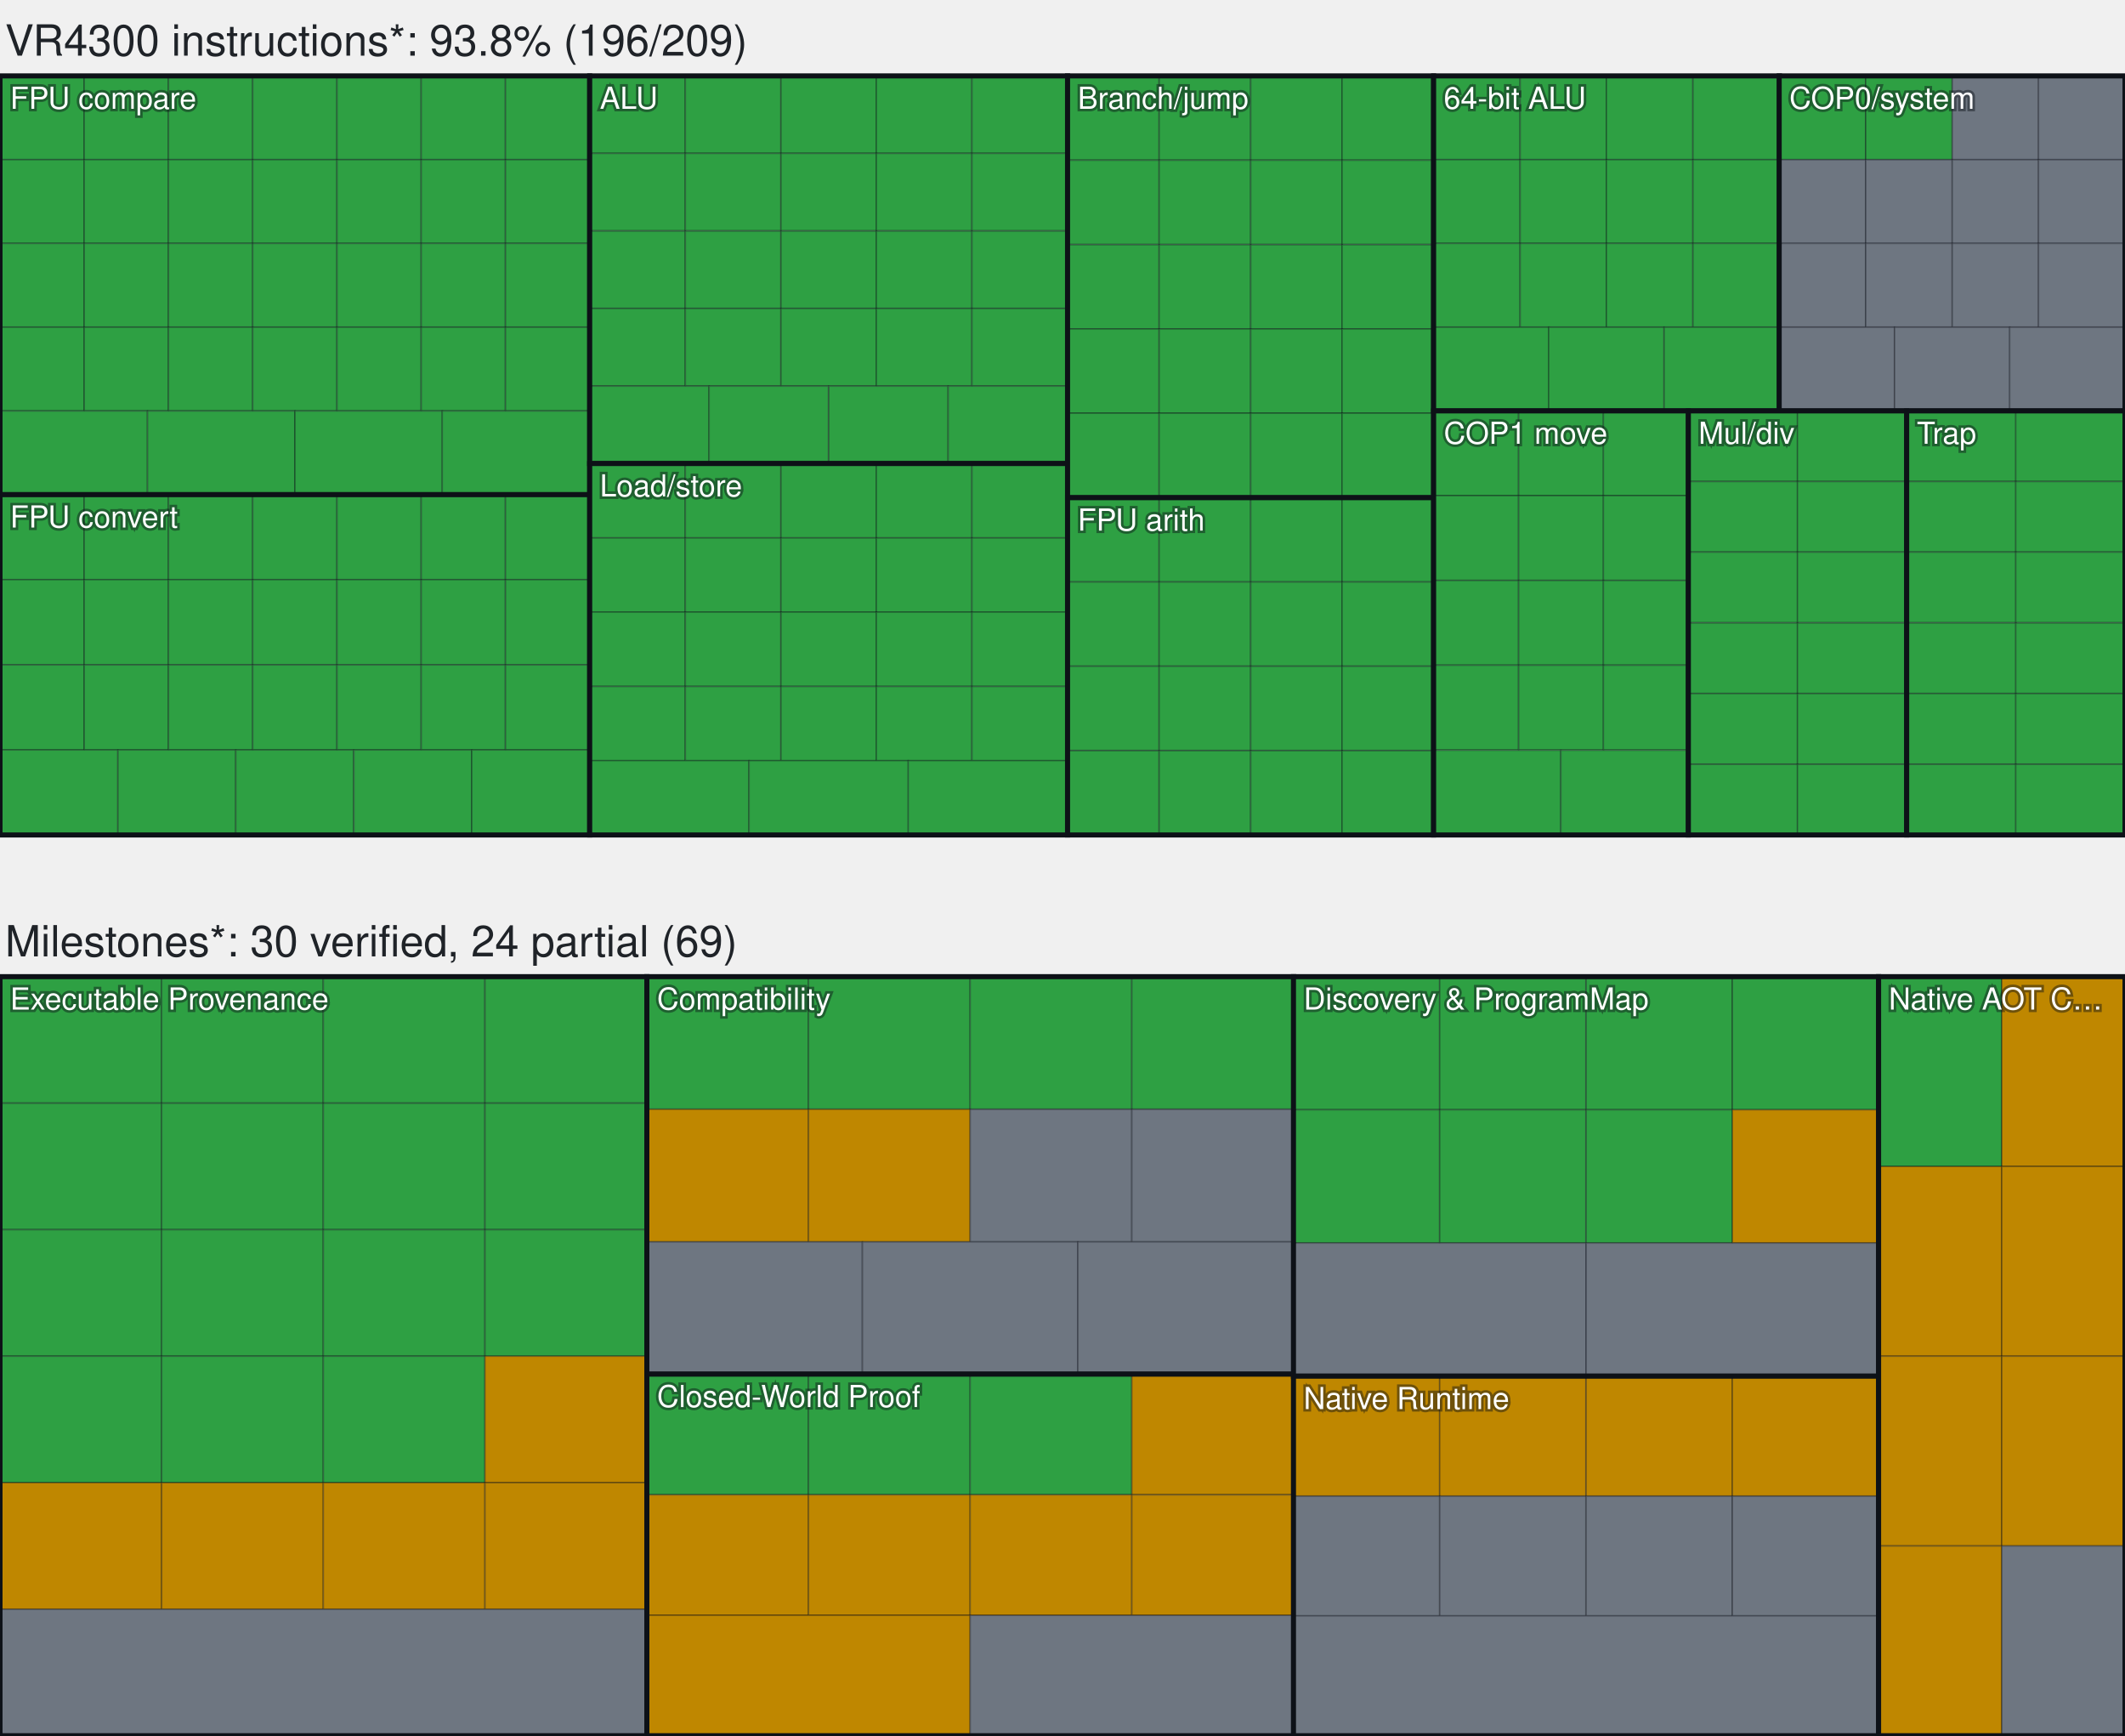
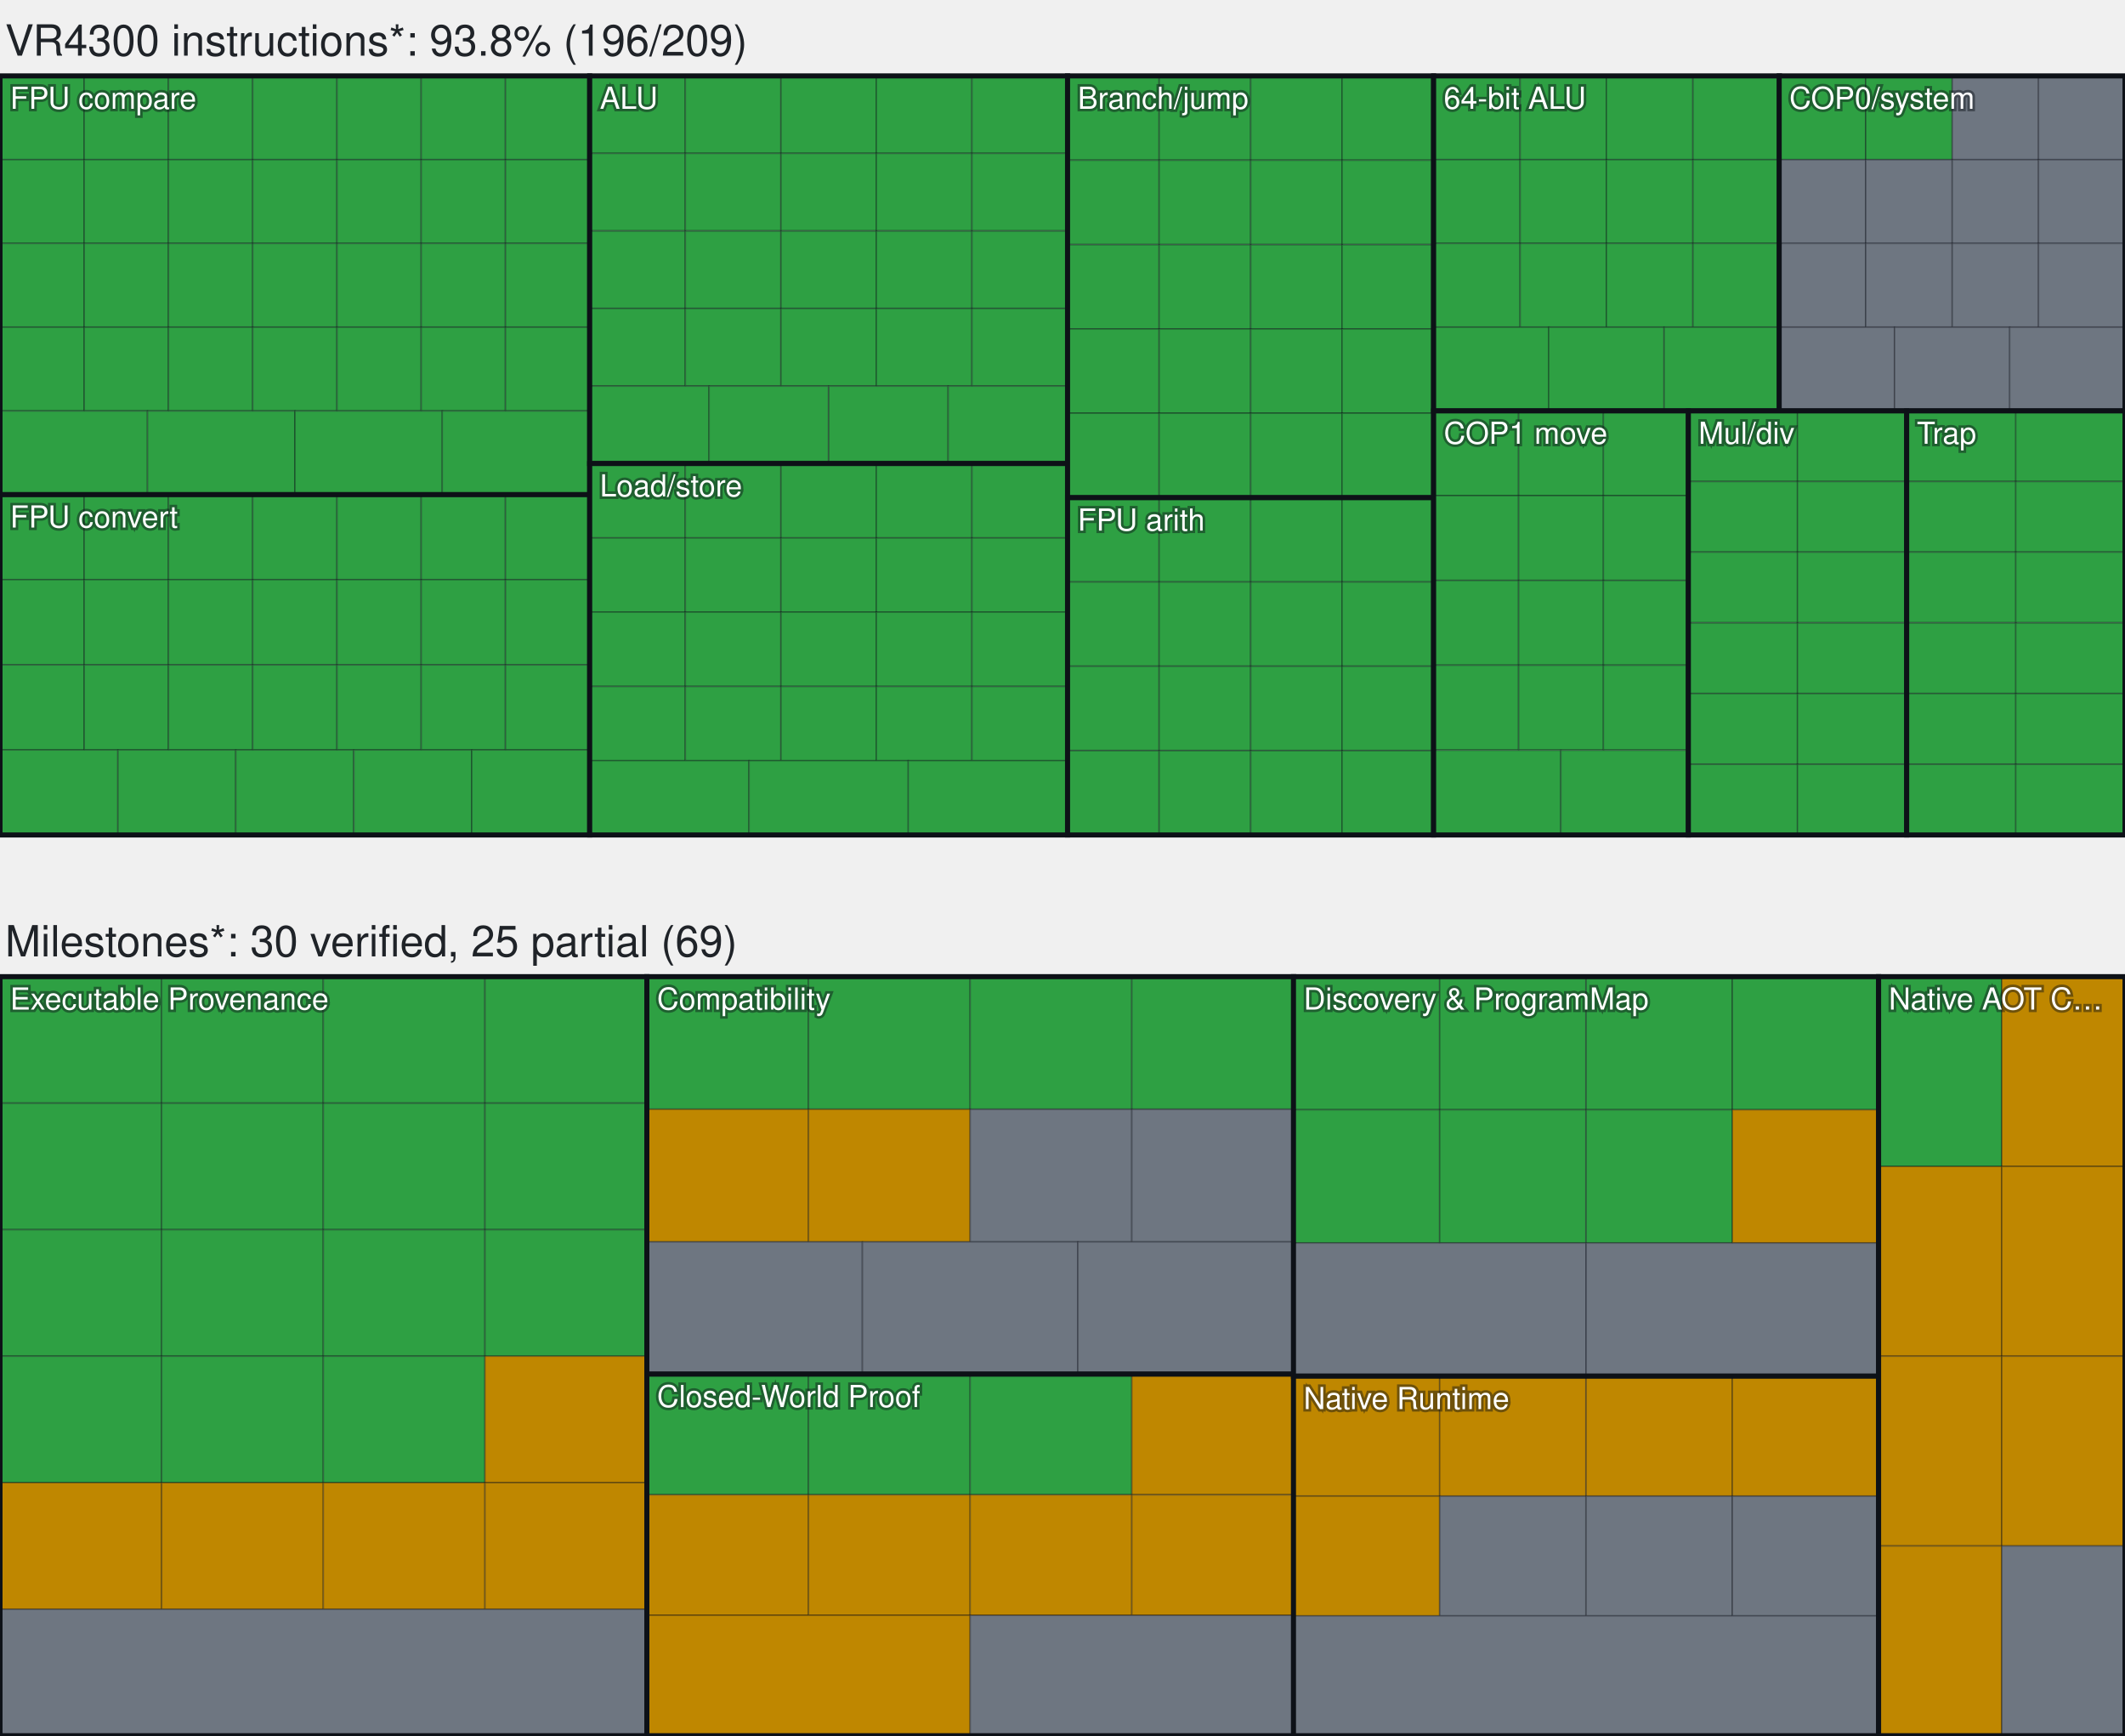
<svg xmlns="http://www.w3.org/2000/svg" viewBox="0 0 840 686" width="840" height="686" role="img" aria-label="Plaid coverage maps">
  <style>text{font-family:-apple-system,"Segoe UI",Helvetica,Arial,sans-serif}.title{font-size:17px;fill:#1f2328}.cell{font-size:12px;fill:#fff;paint-order:stroke;stroke:#0d1117;stroke-width:2px;stroke-opacity:.45}@media (prefers-color-scheme:dark){.title{fill:#e6edf3}}</style>
  <text x="2" y="22" class="title">VR4300 instructions*: 93.8% (196/209)</text>
-   <text x="2" y="378" class="title">Milestones*: 30 verified, 24 partial (69)</text>
+   <text x="2" y="378" class="title">Milestones*: 30 verified, 25 partial (69)</text>
  <rect x="0.0" y="30.0" width="33.3" height="33.1" fill="#2ea043" stroke="#0d1117" stroke-opacity="0.35" stroke-width="0.6" />
  <rect x="33.3" y="30.0" width="33.3" height="33.1" fill="#2ea043" stroke="#0d1117" stroke-opacity="0.35" stroke-width="0.6" />
  <rect x="66.6" y="30.0" width="33.3" height="33.1" fill="#2ea043" stroke="#0d1117" stroke-opacity="0.35" stroke-width="0.6" />
  <rect x="99.9" y="30.0" width="33.3" height="33.1" fill="#2ea043" stroke="#0d1117" stroke-opacity="0.35" stroke-width="0.6" />
  <rect x="133.2" y="30.0" width="33.3" height="33.1" fill="#2ea043" stroke="#0d1117" stroke-opacity="0.35" stroke-width="0.6" />
  <rect x="166.5" y="30.0" width="33.3" height="33.1" fill="#2ea043" stroke="#0d1117" stroke-opacity="0.35" stroke-width="0.6" />
  <rect x="199.8" y="30.0" width="33.3" height="33.1" fill="#2ea043" stroke="#0d1117" stroke-opacity="0.35" stroke-width="0.6" />
  <rect x="0.0" y="63.1" width="33.3" height="33.1" fill="#2ea043" stroke="#0d1117" stroke-opacity="0.35" stroke-width="0.6" />
  <rect x="33.3" y="63.1" width="33.3" height="33.1" fill="#2ea043" stroke="#0d1117" stroke-opacity="0.35" stroke-width="0.6" />
  <rect x="66.6" y="63.1" width="33.3" height="33.1" fill="#2ea043" stroke="#0d1117" stroke-opacity="0.35" stroke-width="0.6" />
  <rect x="99.9" y="63.1" width="33.3" height="33.1" fill="#2ea043" stroke="#0d1117" stroke-opacity="0.35" stroke-width="0.6" />
  <rect x="133.2" y="63.1" width="33.3" height="33.1" fill="#2ea043" stroke="#0d1117" stroke-opacity="0.35" stroke-width="0.6" />
  <rect x="166.5" y="63.1" width="33.3" height="33.1" fill="#2ea043" stroke="#0d1117" stroke-opacity="0.35" stroke-width="0.6" />
  <rect x="199.8" y="63.1" width="33.3" height="33.1" fill="#2ea043" stroke="#0d1117" stroke-opacity="0.35" stroke-width="0.6" />
  <rect x="0.0" y="96.2" width="33.3" height="33.1" fill="#2ea043" stroke="#0d1117" stroke-opacity="0.35" stroke-width="0.6" />
  <rect x="33.3" y="96.2" width="33.3" height="33.1" fill="#2ea043" stroke="#0d1117" stroke-opacity="0.35" stroke-width="0.6" />
  <rect x="66.6" y="96.2" width="33.3" height="33.1" fill="#2ea043" stroke="#0d1117" stroke-opacity="0.35" stroke-width="0.6" />
  <rect x="99.9" y="96.2" width="33.3" height="33.1" fill="#2ea043" stroke="#0d1117" stroke-opacity="0.35" stroke-width="0.6" />
  <rect x="133.2" y="96.2" width="33.3" height="33.1" fill="#2ea043" stroke="#0d1117" stroke-opacity="0.35" stroke-width="0.6" />
  <rect x="166.5" y="96.2" width="33.3" height="33.1" fill="#2ea043" stroke="#0d1117" stroke-opacity="0.35" stroke-width="0.6" />
  <rect x="199.8" y="96.2" width="33.3" height="33.1" fill="#2ea043" stroke="#0d1117" stroke-opacity="0.35" stroke-width="0.6" />
  <rect x="0.0" y="129.3" width="33.3" height="33.1" fill="#2ea043" stroke="#0d1117" stroke-opacity="0.35" stroke-width="0.6" />
  <rect x="33.3" y="129.3" width="33.3" height="33.1" fill="#2ea043" stroke="#0d1117" stroke-opacity="0.35" stroke-width="0.6" />
  <rect x="66.6" y="129.3" width="33.3" height="33.1" fill="#2ea043" stroke="#0d1117" stroke-opacity="0.35" stroke-width="0.6" />
  <rect x="99.9" y="129.3" width="33.3" height="33.1" fill="#2ea043" stroke="#0d1117" stroke-opacity="0.35" stroke-width="0.6" />
  <rect x="133.2" y="129.3" width="33.3" height="33.1" fill="#2ea043" stroke="#0d1117" stroke-opacity="0.35" stroke-width="0.6" />
  <rect x="166.5" y="129.3" width="33.3" height="33.1" fill="#2ea043" stroke="#0d1117" stroke-opacity="0.35" stroke-width="0.6" />
  <rect x="199.8" y="129.3" width="33.3" height="33.1" fill="#2ea043" stroke="#0d1117" stroke-opacity="0.35" stroke-width="0.6" />
  <rect x="0.0" y="162.4" width="58.3" height="33.1" fill="#2ea043" stroke="#0d1117" stroke-opacity="0.35" stroke-width="0.6" />
  <rect x="58.3" y="162.4" width="58.3" height="33.1" fill="#2ea043" stroke="#0d1117" stroke-opacity="0.35" stroke-width="0.6" />
  <rect x="116.6" y="162.4" width="58.3" height="33.1" fill="#2ea043" stroke="#0d1117" stroke-opacity="0.35" stroke-width="0.6" />
  <rect x="174.8" y="162.4" width="58.3" height="33.1" fill="#2ea043" stroke="#0d1117" stroke-opacity="0.35" stroke-width="0.6" />
  <rect x="0.0" y="30.0" width="233.1" height="165.5" fill="none" stroke="#0d1117" stroke-width="2" />
  <text x="4.0" y="43.0" class="cell">FPU compare</text>
  <rect x="0.0" y="195.5" width="33.3" height="33.6" fill="#2ea043" stroke="#0d1117" stroke-opacity="0.35" stroke-width="0.6" />
  <rect x="33.3" y="195.5" width="33.3" height="33.6" fill="#2ea043" stroke="#0d1117" stroke-opacity="0.35" stroke-width="0.6" />
  <rect x="66.6" y="195.5" width="33.3" height="33.6" fill="#2ea043" stroke="#0d1117" stroke-opacity="0.35" stroke-width="0.6" />
  <rect x="99.9" y="195.5" width="33.3" height="33.6" fill="#2ea043" stroke="#0d1117" stroke-opacity="0.35" stroke-width="0.6" />
  <rect x="133.2" y="195.5" width="33.3" height="33.6" fill="#2ea043" stroke="#0d1117" stroke-opacity="0.35" stroke-width="0.6" />
  <rect x="166.5" y="195.5" width="33.3" height="33.6" fill="#2ea043" stroke="#0d1117" stroke-opacity="0.35" stroke-width="0.6" />
  <rect x="199.8" y="195.5" width="33.3" height="33.6" fill="#2ea043" stroke="#0d1117" stroke-opacity="0.35" stroke-width="0.6" />
  <rect x="0.0" y="229.1" width="33.3" height="33.6" fill="#2ea043" stroke="#0d1117" stroke-opacity="0.35" stroke-width="0.6" />
  <rect x="33.3" y="229.1" width="33.3" height="33.6" fill="#2ea043" stroke="#0d1117" stroke-opacity="0.35" stroke-width="0.6" />
  <rect x="66.6" y="229.1" width="33.3" height="33.6" fill="#2ea043" stroke="#0d1117" stroke-opacity="0.35" stroke-width="0.6" />
  <rect x="99.9" y="229.1" width="33.3" height="33.6" fill="#2ea043" stroke="#0d1117" stroke-opacity="0.35" stroke-width="0.6" />
  <rect x="133.2" y="229.1" width="33.3" height="33.6" fill="#2ea043" stroke="#0d1117" stroke-opacity="0.35" stroke-width="0.6" />
  <rect x="166.5" y="229.1" width="33.3" height="33.6" fill="#2ea043" stroke="#0d1117" stroke-opacity="0.35" stroke-width="0.6" />
  <rect x="199.8" y="229.1" width="33.3" height="33.6" fill="#2ea043" stroke="#0d1117" stroke-opacity="0.35" stroke-width="0.6" />
  <rect x="0.0" y="262.8" width="33.3" height="33.6" fill="#2ea043" stroke="#0d1117" stroke-opacity="0.35" stroke-width="0.6" />
  <rect x="33.3" y="262.8" width="33.3" height="33.6" fill="#2ea043" stroke="#0d1117" stroke-opacity="0.35" stroke-width="0.6" />
  <rect x="66.6" y="262.8" width="33.3" height="33.6" fill="#2ea043" stroke="#0d1117" stroke-opacity="0.35" stroke-width="0.6" />
  <rect x="99.9" y="262.8" width="33.3" height="33.6" fill="#2ea043" stroke="#0d1117" stroke-opacity="0.35" stroke-width="0.6" />
  <rect x="133.2" y="262.8" width="33.3" height="33.6" fill="#2ea043" stroke="#0d1117" stroke-opacity="0.35" stroke-width="0.6" />
  <rect x="166.5" y="262.8" width="33.3" height="33.6" fill="#2ea043" stroke="#0d1117" stroke-opacity="0.35" stroke-width="0.6" />
  <rect x="199.8" y="262.8" width="33.3" height="33.6" fill="#2ea043" stroke="#0d1117" stroke-opacity="0.35" stroke-width="0.6" />
  <rect x="0.0" y="296.4" width="46.6" height="33.6" fill="#2ea043" stroke="#0d1117" stroke-opacity="0.35" stroke-width="0.6" />
  <rect x="46.6" y="296.4" width="46.6" height="33.6" fill="#2ea043" stroke="#0d1117" stroke-opacity="0.35" stroke-width="0.6" />
  <rect x="93.2" y="296.4" width="46.6" height="33.6" fill="#2ea043" stroke="#0d1117" stroke-opacity="0.35" stroke-width="0.6" />
  <rect x="139.9" y="296.4" width="46.6" height="33.6" fill="#2ea043" stroke="#0d1117" stroke-opacity="0.35" stroke-width="0.6" />
  <rect x="186.5" y="296.4" width="46.6" height="33.6" fill="#2ea043" stroke="#0d1117" stroke-opacity="0.35" stroke-width="0.6" />
  <rect x="0.0" y="195.5" width="233.1" height="134.5" fill="none" stroke="#0d1117" stroke-width="2" />
  <text x="4.0" y="208.5" class="cell">FPU convert</text>
  <rect x="233.1" y="30.0" width="37.8" height="30.6" fill="#2ea043" stroke="#0d1117" stroke-opacity="0.35" stroke-width="0.6" />
  <rect x="270.9" y="30.0" width="37.8" height="30.6" fill="#2ea043" stroke="#0d1117" stroke-opacity="0.35" stroke-width="0.6" />
  <rect x="308.7" y="30.0" width="37.8" height="30.6" fill="#2ea043" stroke="#0d1117" stroke-opacity="0.35" stroke-width="0.6" />
  <rect x="346.4" y="30.0" width="37.8" height="30.6" fill="#2ea043" stroke="#0d1117" stroke-opacity="0.35" stroke-width="0.6" />
  <rect x="384.2" y="30.0" width="37.8" height="30.6" fill="#2ea043" stroke="#0d1117" stroke-opacity="0.35" stroke-width="0.6" />
  <rect x="233.1" y="60.6" width="37.8" height="30.6" fill="#2ea043" stroke="#0d1117" stroke-opacity="0.35" stroke-width="0.6" />
  <rect x="270.9" y="60.6" width="37.8" height="30.6" fill="#2ea043" stroke="#0d1117" stroke-opacity="0.35" stroke-width="0.6" />
  <rect x="308.7" y="60.6" width="37.8" height="30.6" fill="#2ea043" stroke="#0d1117" stroke-opacity="0.35" stroke-width="0.6" />
  <rect x="346.4" y="60.6" width="37.8" height="30.6" fill="#2ea043" stroke="#0d1117" stroke-opacity="0.35" stroke-width="0.6" />
  <rect x="384.2" y="60.6" width="37.8" height="30.6" fill="#2ea043" stroke="#0d1117" stroke-opacity="0.35" stroke-width="0.6" />
  <rect x="233.1" y="91.3" width="37.8" height="30.6" fill="#2ea043" stroke="#0d1117" stroke-opacity="0.35" stroke-width="0.6" />
  <rect x="270.9" y="91.3" width="37.8" height="30.6" fill="#2ea043" stroke="#0d1117" stroke-opacity="0.35" stroke-width="0.6" />
  <rect x="308.7" y="91.3" width="37.8" height="30.6" fill="#2ea043" stroke="#0d1117" stroke-opacity="0.35" stroke-width="0.6" />
  <rect x="346.4" y="91.3" width="37.8" height="30.6" fill="#2ea043" stroke="#0d1117" stroke-opacity="0.35" stroke-width="0.6" />
  <rect x="384.2" y="91.3" width="37.8" height="30.6" fill="#2ea043" stroke="#0d1117" stroke-opacity="0.35" stroke-width="0.6" />
  <rect x="233.1" y="121.9" width="37.8" height="30.6" fill="#2ea043" stroke="#0d1117" stroke-opacity="0.35" stroke-width="0.6" />
  <rect x="270.9" y="121.9" width="37.8" height="30.6" fill="#2ea043" stroke="#0d1117" stroke-opacity="0.35" stroke-width="0.6" />
  <rect x="308.7" y="121.9" width="37.8" height="30.6" fill="#2ea043" stroke="#0d1117" stroke-opacity="0.35" stroke-width="0.6" />
  <rect x="346.4" y="121.9" width="37.8" height="30.6" fill="#2ea043" stroke="#0d1117" stroke-opacity="0.35" stroke-width="0.6" />
  <rect x="384.2" y="121.9" width="37.8" height="30.6" fill="#2ea043" stroke="#0d1117" stroke-opacity="0.35" stroke-width="0.6" />
  <rect x="233.1" y="152.6" width="47.2" height="30.6" fill="#2ea043" stroke="#0d1117" stroke-opacity="0.35" stroke-width="0.6" />
  <rect x="280.3" y="152.6" width="47.2" height="30.6" fill="#2ea043" stroke="#0d1117" stroke-opacity="0.35" stroke-width="0.6" />
  <rect x="327.6" y="152.6" width="47.2" height="30.6" fill="#2ea043" stroke="#0d1117" stroke-opacity="0.35" stroke-width="0.6" />
  <rect x="374.8" y="152.6" width="47.2" height="30.6" fill="#2ea043" stroke="#0d1117" stroke-opacity="0.35" stroke-width="0.6" />
  <rect x="233.1" y="30.0" width="188.9" height="153.2" fill="none" stroke="#0d1117" stroke-width="2" />
  <text x="237.1" y="43.0" class="cell">ALU</text>
  <rect x="233.1" y="183.2" width="37.8" height="29.4" fill="#2ea043" stroke="#0d1117" stroke-opacity="0.35" stroke-width="0.6" />
  <rect x="270.9" y="183.2" width="37.8" height="29.4" fill="#2ea043" stroke="#0d1117" stroke-opacity="0.35" stroke-width="0.6" />
  <rect x="308.7" y="183.2" width="37.8" height="29.4" fill="#2ea043" stroke="#0d1117" stroke-opacity="0.35" stroke-width="0.6" />
  <rect x="346.4" y="183.2" width="37.8" height="29.4" fill="#2ea043" stroke="#0d1117" stroke-opacity="0.35" stroke-width="0.6" />
  <rect x="384.2" y="183.2" width="37.8" height="29.4" fill="#2ea043" stroke="#0d1117" stroke-opacity="0.35" stroke-width="0.6" />
  <rect x="233.1" y="212.6" width="37.8" height="29.4" fill="#2ea043" stroke="#0d1117" stroke-opacity="0.35" stroke-width="0.6" />
  <rect x="270.9" y="212.6" width="37.8" height="29.4" fill="#2ea043" stroke="#0d1117" stroke-opacity="0.35" stroke-width="0.6" />
  <rect x="308.7" y="212.6" width="37.8" height="29.4" fill="#2ea043" stroke="#0d1117" stroke-opacity="0.35" stroke-width="0.6" />
  <rect x="346.4" y="212.6" width="37.8" height="29.4" fill="#2ea043" stroke="#0d1117" stroke-opacity="0.35" stroke-width="0.6" />
  <rect x="384.2" y="212.6" width="37.8" height="29.4" fill="#2ea043" stroke="#0d1117" stroke-opacity="0.35" stroke-width="0.6" />
  <rect x="233.1" y="241.9" width="37.8" height="29.4" fill="#2ea043" stroke="#0d1117" stroke-opacity="0.35" stroke-width="0.6" />
  <rect x="270.9" y="241.9" width="37.8" height="29.4" fill="#2ea043" stroke="#0d1117" stroke-opacity="0.35" stroke-width="0.6" />
  <rect x="308.7" y="241.9" width="37.8" height="29.4" fill="#2ea043" stroke="#0d1117" stroke-opacity="0.35" stroke-width="0.6" />
  <rect x="346.4" y="241.9" width="37.8" height="29.4" fill="#2ea043" stroke="#0d1117" stroke-opacity="0.35" stroke-width="0.6" />
  <rect x="384.2" y="241.9" width="37.8" height="29.4" fill="#2ea043" stroke="#0d1117" stroke-opacity="0.35" stroke-width="0.6" />
  <rect x="233.1" y="271.3" width="37.8" height="29.4" fill="#2ea043" stroke="#0d1117" stroke-opacity="0.35" stroke-width="0.6" />
  <rect x="270.9" y="271.3" width="37.8" height="29.4" fill="#2ea043" stroke="#0d1117" stroke-opacity="0.35" stroke-width="0.6" />
  <rect x="308.7" y="271.3" width="37.8" height="29.4" fill="#2ea043" stroke="#0d1117" stroke-opacity="0.35" stroke-width="0.6" />
  <rect x="346.4" y="271.3" width="37.8" height="29.4" fill="#2ea043" stroke="#0d1117" stroke-opacity="0.35" stroke-width="0.6" />
  <rect x="384.2" y="271.3" width="37.8" height="29.4" fill="#2ea043" stroke="#0d1117" stroke-opacity="0.35" stroke-width="0.6" />
  <rect x="233.1" y="300.6" width="63.0" height="29.4" fill="#2ea043" stroke="#0d1117" stroke-opacity="0.35" stroke-width="0.6" />
  <rect x="296.1" y="300.6" width="63.0" height="29.4" fill="#2ea043" stroke="#0d1117" stroke-opacity="0.35" stroke-width="0.6" />
  <rect x="359.0" y="300.6" width="63.0" height="29.4" fill="#2ea043" stroke="#0d1117" stroke-opacity="0.35" stroke-width="0.6" />
  <rect x="233.1" y="183.2" width="188.9" height="146.8" fill="none" stroke="#0d1117" stroke-width="2" />
  <text x="237.1" y="196.2" class="cell">Load/store</text>
  <rect x="422.0" y="30.0" width="36.2" height="33.3" fill="#2ea043" stroke="#0d1117" stroke-opacity="0.35" stroke-width="0.6" />
  <rect x="458.2" y="30.0" width="36.2" height="33.3" fill="#2ea043" stroke="#0d1117" stroke-opacity="0.35" stroke-width="0.6" />
  <rect x="494.4" y="30.0" width="36.2" height="33.3" fill="#2ea043" stroke="#0d1117" stroke-opacity="0.35" stroke-width="0.6" />
  <rect x="530.5" y="30.0" width="36.2" height="33.3" fill="#2ea043" stroke="#0d1117" stroke-opacity="0.35" stroke-width="0.6" />
  <rect x="422.0" y="63.3" width="36.2" height="33.3" fill="#2ea043" stroke="#0d1117" stroke-opacity="0.35" stroke-width="0.6" />
  <rect x="458.2" y="63.3" width="36.2" height="33.3" fill="#2ea043" stroke="#0d1117" stroke-opacity="0.35" stroke-width="0.6" />
  <rect x="494.4" y="63.3" width="36.2" height="33.3" fill="#2ea043" stroke="#0d1117" stroke-opacity="0.35" stroke-width="0.6" />
  <rect x="530.5" y="63.3" width="36.2" height="33.3" fill="#2ea043" stroke="#0d1117" stroke-opacity="0.35" stroke-width="0.6" />
  <rect x="422.0" y="96.7" width="36.2" height="33.3" fill="#2ea043" stroke="#0d1117" stroke-opacity="0.35" stroke-width="0.6" />
  <rect x="458.2" y="96.7" width="36.2" height="33.3" fill="#2ea043" stroke="#0d1117" stroke-opacity="0.35" stroke-width="0.6" />
  <rect x="494.4" y="96.7" width="36.2" height="33.3" fill="#2ea043" stroke="#0d1117" stroke-opacity="0.35" stroke-width="0.6" />
  <rect x="530.5" y="96.7" width="36.2" height="33.3" fill="#2ea043" stroke="#0d1117" stroke-opacity="0.35" stroke-width="0.6" />
  <rect x="422.0" y="130.0" width="36.2" height="33.3" fill="#2ea043" stroke="#0d1117" stroke-opacity="0.35" stroke-width="0.6" />
  <rect x="458.2" y="130.0" width="36.2" height="33.3" fill="#2ea043" stroke="#0d1117" stroke-opacity="0.35" stroke-width="0.6" />
  <rect x="494.4" y="130.0" width="36.2" height="33.3" fill="#2ea043" stroke="#0d1117" stroke-opacity="0.35" stroke-width="0.6" />
  <rect x="530.5" y="130.0" width="36.2" height="33.3" fill="#2ea043" stroke="#0d1117" stroke-opacity="0.35" stroke-width="0.6" />
  <rect x="422.0" y="163.3" width="36.2" height="33.3" fill="#2ea043" stroke="#0d1117" stroke-opacity="0.35" stroke-width="0.6" />
  <rect x="458.2" y="163.3" width="36.2" height="33.3" fill="#2ea043" stroke="#0d1117" stroke-opacity="0.35" stroke-width="0.6" />
  <rect x="494.4" y="163.3" width="36.2" height="33.3" fill="#2ea043" stroke="#0d1117" stroke-opacity="0.35" stroke-width="0.6" />
  <rect x="530.5" y="163.3" width="36.2" height="33.3" fill="#2ea043" stroke="#0d1117" stroke-opacity="0.35" stroke-width="0.6" />
  <rect x="422.0" y="30.0" width="144.7" height="166.7" fill="none" stroke="#0d1117" stroke-width="2" />
  <text x="426.0" y="43.0" class="cell">Branch/jump</text>
  <rect x="422.0" y="196.7" width="36.2" height="33.3" fill="#2ea043" stroke="#0d1117" stroke-opacity="0.35" stroke-width="0.6" />
  <rect x="458.2" y="196.7" width="36.2" height="33.3" fill="#2ea043" stroke="#0d1117" stroke-opacity="0.35" stroke-width="0.6" />
  <rect x="494.4" y="196.7" width="36.2" height="33.3" fill="#2ea043" stroke="#0d1117" stroke-opacity="0.35" stroke-width="0.6" />
  <rect x="530.5" y="196.7" width="36.2" height="33.3" fill="#2ea043" stroke="#0d1117" stroke-opacity="0.35" stroke-width="0.6" />
  <rect x="422.0" y="230.0" width="36.2" height="33.3" fill="#2ea043" stroke="#0d1117" stroke-opacity="0.35" stroke-width="0.6" />
  <rect x="458.2" y="230.0" width="36.2" height="33.3" fill="#2ea043" stroke="#0d1117" stroke-opacity="0.35" stroke-width="0.6" />
  <rect x="494.4" y="230.0" width="36.2" height="33.3" fill="#2ea043" stroke="#0d1117" stroke-opacity="0.35" stroke-width="0.6" />
  <rect x="530.5" y="230.0" width="36.2" height="33.3" fill="#2ea043" stroke="#0d1117" stroke-opacity="0.35" stroke-width="0.6" />
  <rect x="422.0" y="263.3" width="36.2" height="33.3" fill="#2ea043" stroke="#0d1117" stroke-opacity="0.35" stroke-width="0.6" />
  <rect x="458.2" y="263.3" width="36.2" height="33.3" fill="#2ea043" stroke="#0d1117" stroke-opacity="0.35" stroke-width="0.6" />
  <rect x="494.4" y="263.3" width="36.2" height="33.3" fill="#2ea043" stroke="#0d1117" stroke-opacity="0.35" stroke-width="0.6" />
  <rect x="530.5" y="263.3" width="36.2" height="33.3" fill="#2ea043" stroke="#0d1117" stroke-opacity="0.35" stroke-width="0.6" />
  <rect x="422.0" y="296.7" width="36.2" height="33.3" fill="#2ea043" stroke="#0d1117" stroke-opacity="0.35" stroke-width="0.6" />
  <rect x="458.2" y="296.7" width="36.2" height="33.3" fill="#2ea043" stroke="#0d1117" stroke-opacity="0.35" stroke-width="0.6" />
  <rect x="494.4" y="296.7" width="36.2" height="33.3" fill="#2ea043" stroke="#0d1117" stroke-opacity="0.35" stroke-width="0.6" />
  <rect x="530.5" y="296.7" width="36.2" height="33.3" fill="#2ea043" stroke="#0d1117" stroke-opacity="0.35" stroke-width="0.6" />
  <rect x="422.0" y="196.7" width="144.7" height="133.3" fill="none" stroke="#0d1117" stroke-width="2" />
  <text x="426.0" y="209.7" class="cell">FPU arith</text>
  <rect x="566.7" y="30.0" width="34.2" height="33.1" fill="#2ea043" stroke="#0d1117" stroke-opacity="0.35" stroke-width="0.6" />
  <rect x="600.9" y="30.0" width="34.2" height="33.1" fill="#2ea043" stroke="#0d1117" stroke-opacity="0.35" stroke-width="0.6" />
  <rect x="635.0" y="30.0" width="34.2" height="33.1" fill="#2ea043" stroke="#0d1117" stroke-opacity="0.35" stroke-width="0.6" />
  <rect x="669.2" y="30.0" width="34.2" height="33.1" fill="#2ea043" stroke="#0d1117" stroke-opacity="0.35" stroke-width="0.6" />
  <rect x="566.7" y="63.1" width="34.2" height="33.1" fill="#2ea043" stroke="#0d1117" stroke-opacity="0.35" stroke-width="0.6" />
  <rect x="600.9" y="63.1" width="34.2" height="33.1" fill="#2ea043" stroke="#0d1117" stroke-opacity="0.35" stroke-width="0.6" />
  <rect x="635.0" y="63.1" width="34.2" height="33.1" fill="#2ea043" stroke="#0d1117" stroke-opacity="0.35" stroke-width="0.6" />
  <rect x="669.2" y="63.1" width="34.2" height="33.1" fill="#2ea043" stroke="#0d1117" stroke-opacity="0.35" stroke-width="0.6" />
  <rect x="566.7" y="96.2" width="34.2" height="33.1" fill="#2ea043" stroke="#0d1117" stroke-opacity="0.35" stroke-width="0.6" />
  <rect x="600.9" y="96.2" width="34.2" height="33.1" fill="#2ea043" stroke="#0d1117" stroke-opacity="0.35" stroke-width="0.6" />
  <rect x="635.0" y="96.2" width="34.2" height="33.1" fill="#2ea043" stroke="#0d1117" stroke-opacity="0.35" stroke-width="0.6" />
  <rect x="669.2" y="96.2" width="34.2" height="33.1" fill="#2ea043" stroke="#0d1117" stroke-opacity="0.35" stroke-width="0.6" />
  <rect x="566.7" y="129.3" width="45.6" height="33.1" fill="#2ea043" stroke="#0d1117" stroke-opacity="0.35" stroke-width="0.6" />
  <rect x="612.2" y="129.3" width="45.6" height="33.1" fill="#2ea043" stroke="#0d1117" stroke-opacity="0.35" stroke-width="0.6" />
  <rect x="657.8" y="129.3" width="45.6" height="33.1" fill="#2ea043" stroke="#0d1117" stroke-opacity="0.35" stroke-width="0.6" />
  <rect x="566.7" y="30.0" width="136.7" height="132.4" fill="none" stroke="#0d1117" stroke-width="2" />
  <text x="570.7" y="43.0" class="cell">64-bit ALU</text>
  <rect x="703.3" y="30.0" width="34.2" height="33.1" fill="#2ea043" stroke="#0d1117" stroke-opacity="0.35" stroke-width="0.6" />
  <rect x="737.5" y="30.0" width="34.2" height="33.1" fill="#2ea043" stroke="#0d1117" stroke-opacity="0.35" stroke-width="0.6" />
  <rect x="771.7" y="30.0" width="34.2" height="33.1" fill="#6e7681" stroke="#0d1117" stroke-opacity="0.35" stroke-width="0.6" />
  <rect x="805.8" y="30.0" width="34.2" height="33.1" fill="#6e7681" stroke="#0d1117" stroke-opacity="0.35" stroke-width="0.6" />
  <rect x="703.3" y="63.1" width="34.2" height="33.1" fill="#6e7681" stroke="#0d1117" stroke-opacity="0.35" stroke-width="0.6" />
  <rect x="737.5" y="63.1" width="34.2" height="33.1" fill="#6e7681" stroke="#0d1117" stroke-opacity="0.35" stroke-width="0.6" />
  <rect x="771.7" y="63.1" width="34.2" height="33.1" fill="#6e7681" stroke="#0d1117" stroke-opacity="0.35" stroke-width="0.6" />
  <rect x="805.8" y="63.1" width="34.2" height="33.1" fill="#6e7681" stroke="#0d1117" stroke-opacity="0.35" stroke-width="0.6" />
  <rect x="703.3" y="96.2" width="34.2" height="33.1" fill="#6e7681" stroke="#0d1117" stroke-opacity="0.35" stroke-width="0.6" />
  <rect x="737.5" y="96.2" width="34.2" height="33.1" fill="#6e7681" stroke="#0d1117" stroke-opacity="0.35" stroke-width="0.6" />
  <rect x="771.7" y="96.2" width="34.2" height="33.1" fill="#6e7681" stroke="#0d1117" stroke-opacity="0.35" stroke-width="0.6" />
  <rect x="805.8" y="96.2" width="34.2" height="33.1" fill="#6e7681" stroke="#0d1117" stroke-opacity="0.35" stroke-width="0.6" />
  <rect x="703.3" y="129.3" width="45.6" height="33.1" fill="#6e7681" stroke="#0d1117" stroke-opacity="0.35" stroke-width="0.6" />
  <rect x="748.9" y="129.3" width="45.6" height="33.1" fill="#6e7681" stroke="#0d1117" stroke-opacity="0.35" stroke-width="0.6" />
  <rect x="794.4" y="129.3" width="45.6" height="33.1" fill="#6e7681" stroke="#0d1117" stroke-opacity="0.35" stroke-width="0.6" />
  <rect x="703.3" y="30.0" width="136.7" height="132.4" fill="none" stroke="#0d1117" stroke-width="2" />
  <text x="707.3" y="43.0" class="cell">COP0/system</text>
  <rect x="566.7" y="162.4" width="33.6" height="33.5" fill="#2ea043" stroke="#0d1117" stroke-opacity="0.35" stroke-width="0.6" />
  <rect x="600.3" y="162.4" width="33.6" height="33.5" fill="#2ea043" stroke="#0d1117" stroke-opacity="0.35" stroke-width="0.6" />
  <rect x="633.8" y="162.4" width="33.6" height="33.5" fill="#2ea043" stroke="#0d1117" stroke-opacity="0.35" stroke-width="0.6" />
  <rect x="566.7" y="195.9" width="33.6" height="33.5" fill="#2ea043" stroke="#0d1117" stroke-opacity="0.35" stroke-width="0.6" />
  <rect x="600.3" y="195.9" width="33.6" height="33.5" fill="#2ea043" stroke="#0d1117" stroke-opacity="0.35" stroke-width="0.6" />
  <rect x="633.8" y="195.9" width="33.6" height="33.5" fill="#2ea043" stroke="#0d1117" stroke-opacity="0.35" stroke-width="0.6" />
  <rect x="566.7" y="229.4" width="33.6" height="33.5" fill="#2ea043" stroke="#0d1117" stroke-opacity="0.35" stroke-width="0.6" />
  <rect x="600.3" y="229.4" width="33.6" height="33.5" fill="#2ea043" stroke="#0d1117" stroke-opacity="0.35" stroke-width="0.6" />
  <rect x="633.8" y="229.4" width="33.6" height="33.5" fill="#2ea043" stroke="#0d1117" stroke-opacity="0.35" stroke-width="0.6" />
  <rect x="566.7" y="262.9" width="33.6" height="33.5" fill="#2ea043" stroke="#0d1117" stroke-opacity="0.35" stroke-width="0.6" />
  <rect x="600.3" y="262.9" width="33.6" height="33.5" fill="#2ea043" stroke="#0d1117" stroke-opacity="0.35" stroke-width="0.6" />
  <rect x="633.8" y="262.9" width="33.6" height="33.5" fill="#2ea043" stroke="#0d1117" stroke-opacity="0.35" stroke-width="0.6" />
  <rect x="566.7" y="296.5" width="50.3" height="33.5" fill="#2ea043" stroke="#0d1117" stroke-opacity="0.35" stroke-width="0.6" />
  <rect x="617.0" y="296.5" width="50.3" height="33.5" fill="#2ea043" stroke="#0d1117" stroke-opacity="0.35" stroke-width="0.6" />
  <rect x="566.7" y="162.4" width="100.7" height="167.6" fill="none" stroke="#0d1117" stroke-width="2" />
  <text x="570.7" y="175.4" class="cell">COP1 move</text>
  <rect x="667.4" y="162.4" width="43.2" height="27.9" fill="#2ea043" stroke="#0d1117" stroke-opacity="0.35" stroke-width="0.6" />
  <rect x="710.5" y="162.4" width="43.2" height="27.9" fill="#2ea043" stroke="#0d1117" stroke-opacity="0.35" stroke-width="0.6" />
  <rect x="667.4" y="190.3" width="43.2" height="27.9" fill="#2ea043" stroke="#0d1117" stroke-opacity="0.35" stroke-width="0.6" />
  <rect x="710.5" y="190.3" width="43.2" height="27.9" fill="#2ea043" stroke="#0d1117" stroke-opacity="0.35" stroke-width="0.6" />
  <rect x="667.4" y="218.2" width="43.2" height="27.9" fill="#2ea043" stroke="#0d1117" stroke-opacity="0.35" stroke-width="0.6" />
  <rect x="710.5" y="218.2" width="43.2" height="27.9" fill="#2ea043" stroke="#0d1117" stroke-opacity="0.35" stroke-width="0.6" />
  <rect x="667.4" y="246.2" width="43.2" height="27.9" fill="#2ea043" stroke="#0d1117" stroke-opacity="0.35" stroke-width="0.6" />
  <rect x="710.5" y="246.2" width="43.2" height="27.9" fill="#2ea043" stroke="#0d1117" stroke-opacity="0.35" stroke-width="0.6" />
  <rect x="667.4" y="274.1" width="43.2" height="27.9" fill="#2ea043" stroke="#0d1117" stroke-opacity="0.35" stroke-width="0.6" />
  <rect x="710.5" y="274.1" width="43.2" height="27.9" fill="#2ea043" stroke="#0d1117" stroke-opacity="0.35" stroke-width="0.6" />
  <rect x="667.4" y="302.1" width="43.2" height="27.9" fill="#2ea043" stroke="#0d1117" stroke-opacity="0.35" stroke-width="0.6" />
  <rect x="710.5" y="302.1" width="43.2" height="27.9" fill="#2ea043" stroke="#0d1117" stroke-opacity="0.35" stroke-width="0.6" />
  <rect x="667.4" y="162.4" width="86.3" height="167.6" fill="none" stroke="#0d1117" stroke-width="2" />
  <text x="671.4" y="175.4" class="cell">Mul/div</text>
  <rect x="753.7" y="162.4" width="43.2" height="27.9" fill="#2ea043" stroke="#0d1117" stroke-opacity="0.35" stroke-width="0.6" />
  <rect x="796.8" y="162.4" width="43.2" height="27.9" fill="#2ea043" stroke="#0d1117" stroke-opacity="0.35" stroke-width="0.6" />
  <rect x="753.7" y="190.3" width="43.2" height="27.9" fill="#2ea043" stroke="#0d1117" stroke-opacity="0.35" stroke-width="0.6" />
  <rect x="796.8" y="190.3" width="43.2" height="27.9" fill="#2ea043" stroke="#0d1117" stroke-opacity="0.35" stroke-width="0.6" />
  <rect x="753.7" y="218.2" width="43.2" height="27.9" fill="#2ea043" stroke="#0d1117" stroke-opacity="0.35" stroke-width="0.6" />
  <rect x="796.8" y="218.2" width="43.2" height="27.9" fill="#2ea043" stroke="#0d1117" stroke-opacity="0.35" stroke-width="0.6" />
  <rect x="753.7" y="246.2" width="43.2" height="27.9" fill="#2ea043" stroke="#0d1117" stroke-opacity="0.35" stroke-width="0.6" />
  <rect x="796.8" y="246.2" width="43.2" height="27.9" fill="#2ea043" stroke="#0d1117" stroke-opacity="0.35" stroke-width="0.6" />
  <rect x="753.7" y="274.1" width="43.2" height="27.9" fill="#2ea043" stroke="#0d1117" stroke-opacity="0.35" stroke-width="0.6" />
  <rect x="796.8" y="274.1" width="43.2" height="27.9" fill="#2ea043" stroke="#0d1117" stroke-opacity="0.35" stroke-width="0.6" />
  <rect x="753.7" y="302.1" width="43.2" height="27.9" fill="#2ea043" stroke="#0d1117" stroke-opacity="0.35" stroke-width="0.6" />
  <rect x="796.8" y="302.1" width="43.2" height="27.9" fill="#2ea043" stroke="#0d1117" stroke-opacity="0.35" stroke-width="0.6" />
  <rect x="753.7" y="162.4" width="86.3" height="167.6" fill="none" stroke="#0d1117" stroke-width="2" />
  <text x="757.7" y="175.4" class="cell">Trap</text>
  <rect x="0.0" y="386.0" width="63.9" height="50.0" fill="#2ea043" stroke="#0d1117" stroke-opacity="0.35" stroke-width="0.6" />
  <rect x="63.9" y="386.0" width="63.9" height="50.0" fill="#2ea043" stroke="#0d1117" stroke-opacity="0.35" stroke-width="0.6" />
  <rect x="127.8" y="386.0" width="63.9" height="50.0" fill="#2ea043" stroke="#0d1117" stroke-opacity="0.35" stroke-width="0.6" />
  <rect x="191.7" y="386.0" width="63.9" height="50.0" fill="#2ea043" stroke="#0d1117" stroke-opacity="0.35" stroke-width="0.6" />
  <rect x="0.0" y="436.0" width="63.9" height="50.0" fill="#2ea043" stroke="#0d1117" stroke-opacity="0.35" stroke-width="0.6" />
  <rect x="63.9" y="436.0" width="63.9" height="50.0" fill="#2ea043" stroke="#0d1117" stroke-opacity="0.35" stroke-width="0.6" />
  <rect x="127.8" y="436.0" width="63.9" height="50.0" fill="#2ea043" stroke="#0d1117" stroke-opacity="0.35" stroke-width="0.6" />
  <rect x="191.7" y="436.0" width="63.9" height="50.0" fill="#2ea043" stroke="#0d1117" stroke-opacity="0.35" stroke-width="0.6" />
  <rect x="0.0" y="486.0" width="63.9" height="50.0" fill="#2ea043" stroke="#0d1117" stroke-opacity="0.35" stroke-width="0.6" />
  <rect x="63.9" y="486.0" width="63.9" height="50.0" fill="#2ea043" stroke="#0d1117" stroke-opacity="0.35" stroke-width="0.6" />
  <rect x="127.8" y="486.0" width="63.9" height="50.0" fill="#2ea043" stroke="#0d1117" stroke-opacity="0.35" stroke-width="0.6" />
  <rect x="191.7" y="486.0" width="63.9" height="50.0" fill="#2ea043" stroke="#0d1117" stroke-opacity="0.35" stroke-width="0.6" />
  <rect x="0.0" y="536.0" width="63.9" height="50.0" fill="#2ea043" stroke="#0d1117" stroke-opacity="0.35" stroke-width="0.6" />
  <rect x="63.9" y="536.0" width="63.9" height="50.0" fill="#2ea043" stroke="#0d1117" stroke-opacity="0.35" stroke-width="0.6" />
  <rect x="127.8" y="536.0" width="63.9" height="50.0" fill="#2ea043" stroke="#0d1117" stroke-opacity="0.35" stroke-width="0.6" />
  <rect x="191.7" y="536.0" width="63.9" height="50.0" fill="#bf8700" stroke="#0d1117" stroke-opacity="0.35" stroke-width="0.6" />
  <rect x="0.0" y="586.0" width="63.9" height="50.0" fill="#bf8700" stroke="#0d1117" stroke-opacity="0.35" stroke-width="0.6" />
  <rect x="63.9" y="586.0" width="63.9" height="50.0" fill="#bf8700" stroke="#0d1117" stroke-opacity="0.35" stroke-width="0.6" />
  <rect x="127.8" y="586.0" width="63.9" height="50.0" fill="#bf8700" stroke="#0d1117" stroke-opacity="0.35" stroke-width="0.6" />
  <rect x="191.7" y="586.0" width="63.9" height="50.0" fill="#bf8700" stroke="#0d1117" stroke-opacity="0.35" stroke-width="0.6" />
  <rect x="0.0" y="636.0" width="255.7" height="50.0" fill="#6e7681" stroke="#0d1117" stroke-opacity="0.35" stroke-width="0.6" />
  <rect x="0.0" y="386.0" width="255.7" height="300.0" fill="none" stroke="#0d1117" stroke-width="2" />
  <text x="4.0" y="399.0" class="cell">Executable Provenance</text>
  <rect x="255.7" y="386.0" width="63.9" height="52.4" fill="#2ea043" stroke="#0d1117" stroke-opacity="0.35" stroke-width="0.6" />
  <rect x="319.6" y="386.0" width="63.9" height="52.4" fill="#2ea043" stroke="#0d1117" stroke-opacity="0.35" stroke-width="0.6" />
  <rect x="383.5" y="386.0" width="63.9" height="52.4" fill="#2ea043" stroke="#0d1117" stroke-opacity="0.35" stroke-width="0.6" />
  <rect x="447.4" y="386.0" width="63.9" height="52.4" fill="#2ea043" stroke="#0d1117" stroke-opacity="0.35" stroke-width="0.6" />
  <rect x="255.7" y="438.4" width="63.9" height="52.4" fill="#bf8700" stroke="#0d1117" stroke-opacity="0.35" stroke-width="0.6" />
  <rect x="319.6" y="438.4" width="63.9" height="52.4" fill="#bf8700" stroke="#0d1117" stroke-opacity="0.35" stroke-width="0.6" />
  <rect x="383.5" y="438.4" width="63.9" height="52.4" fill="#6e7681" stroke="#0d1117" stroke-opacity="0.35" stroke-width="0.6" />
  <rect x="447.4" y="438.4" width="63.9" height="52.4" fill="#6e7681" stroke="#0d1117" stroke-opacity="0.35" stroke-width="0.6" />
  <rect x="255.7" y="490.8" width="85.2" height="52.4" fill="#6e7681" stroke="#0d1117" stroke-opacity="0.35" stroke-width="0.6" />
  <rect x="340.9" y="490.8" width="85.2" height="52.4" fill="#6e7681" stroke="#0d1117" stroke-opacity="0.35" stroke-width="0.6" />
  <rect x="426.1" y="490.8" width="85.2" height="52.4" fill="#6e7681" stroke="#0d1117" stroke-opacity="0.35" stroke-width="0.6" />
  <rect x="255.7" y="386.0" width="255.7" height="157.1" fill="none" stroke="#0d1117" stroke-width="2" />
  <text x="259.7" y="399.0" class="cell">Compatibility</text>
  <rect x="255.7" y="543.1" width="63.9" height="47.6" fill="#2ea043" stroke="#0d1117" stroke-opacity="0.35" stroke-width="0.6" />
  <rect x="319.6" y="543.1" width="63.9" height="47.6" fill="#2ea043" stroke="#0d1117" stroke-opacity="0.35" stroke-width="0.6" />
  <rect x="383.5" y="543.1" width="63.9" height="47.6" fill="#2ea043" stroke="#0d1117" stroke-opacity="0.35" stroke-width="0.6" />
  <rect x="447.4" y="543.1" width="63.9" height="47.6" fill="#bf8700" stroke="#0d1117" stroke-opacity="0.35" stroke-width="0.6" />
  <rect x="255.7" y="590.8" width="63.9" height="47.6" fill="#bf8700" stroke="#0d1117" stroke-opacity="0.35" stroke-width="0.6" />
  <rect x="319.6" y="590.8" width="63.9" height="47.6" fill="#bf8700" stroke="#0d1117" stroke-opacity="0.35" stroke-width="0.6" />
  <rect x="383.5" y="590.8" width="63.9" height="47.6" fill="#bf8700" stroke="#0d1117" stroke-opacity="0.35" stroke-width="0.6" />
  <rect x="447.4" y="590.8" width="63.9" height="47.6" fill="#bf8700" stroke="#0d1117" stroke-opacity="0.35" stroke-width="0.6" />
  <rect x="255.7" y="638.4" width="127.8" height="47.6" fill="#bf8700" stroke="#0d1117" stroke-opacity="0.35" stroke-width="0.6" />
  <rect x="383.5" y="638.4" width="127.8" height="47.6" fill="#6e7681" stroke="#0d1117" stroke-opacity="0.35" stroke-width="0.6" />
  <rect x="255.7" y="543.1" width="255.7" height="142.9" fill="none" stroke="#0d1117" stroke-width="2" />
  <text x="259.7" y="556.1" class="cell">Closed-World Proof</text>
  <rect x="511.3" y="386.0" width="57.8" height="52.6" fill="#2ea043" stroke="#0d1117" stroke-opacity="0.35" stroke-width="0.6" />
  <rect x="569.1" y="386.0" width="57.8" height="52.6" fill="#2ea043" stroke="#0d1117" stroke-opacity="0.35" stroke-width="0.6" />
  <rect x="627.0" y="386.0" width="57.8" height="52.6" fill="#2ea043" stroke="#0d1117" stroke-opacity="0.35" stroke-width="0.6" />
  <rect x="684.8" y="386.0" width="57.8" height="52.6" fill="#2ea043" stroke="#0d1117" stroke-opacity="0.35" stroke-width="0.6" />
  <rect x="511.3" y="438.6" width="57.8" height="52.6" fill="#2ea043" stroke="#0d1117" stroke-opacity="0.35" stroke-width="0.6" />
  <rect x="569.1" y="438.6" width="57.8" height="52.6" fill="#2ea043" stroke="#0d1117" stroke-opacity="0.35" stroke-width="0.6" />
  <rect x="627.0" y="438.6" width="57.8" height="52.6" fill="#2ea043" stroke="#0d1117" stroke-opacity="0.35" stroke-width="0.6" />
  <rect x="684.8" y="438.6" width="57.8" height="52.6" fill="#bf8700" stroke="#0d1117" stroke-opacity="0.35" stroke-width="0.6" />
  <rect x="511.3" y="491.3" width="115.7" height="52.6" fill="#6e7681" stroke="#0d1117" stroke-opacity="0.35" stroke-width="0.6" />
  <rect x="627.0" y="491.3" width="115.7" height="52.6" fill="#6e7681" stroke="#0d1117" stroke-opacity="0.35" stroke-width="0.6" />
  <rect x="511.3" y="386.0" width="231.3" height="157.9" fill="none" stroke="#0d1117" stroke-width="2" />
  <text x="515.3" y="399.0" class="cell">Discovery &amp; ProgramMap</text>
  <rect x="511.3" y="543.9" width="57.8" height="47.4" fill="#bf8700" stroke="#0d1117" stroke-opacity="0.35" stroke-width="0.6" />
  <rect x="569.1" y="543.9" width="57.8" height="47.4" fill="#bf8700" stroke="#0d1117" stroke-opacity="0.35" stroke-width="0.6" />
  <rect x="627.0" y="543.9" width="57.8" height="47.4" fill="#bf8700" stroke="#0d1117" stroke-opacity="0.35" stroke-width="0.6" />
  <rect x="684.8" y="543.9" width="57.8" height="47.4" fill="#bf8700" stroke="#0d1117" stroke-opacity="0.35" stroke-width="0.6" />
-   <rect x="511.3" y="591.3" width="57.8" height="47.4" fill="#6e7681" stroke="#0d1117" stroke-opacity="0.35" stroke-width="0.6" />
+   <rect x="511.3" y="591.3" width="57.8" height="47.4" fill="#bf8700" stroke="#0d1117" stroke-opacity="0.35" stroke-width="0.6" />
  <rect x="569.1" y="591.3" width="57.8" height="47.4" fill="#6e7681" stroke="#0d1117" stroke-opacity="0.35" stroke-width="0.6" />
  <rect x="627.0" y="591.3" width="57.8" height="47.4" fill="#6e7681" stroke="#0d1117" stroke-opacity="0.35" stroke-width="0.6" />
  <rect x="684.8" y="591.3" width="57.8" height="47.4" fill="#6e7681" stroke="#0d1117" stroke-opacity="0.35" stroke-width="0.6" />
  <rect x="511.3" y="638.6" width="231.3" height="47.4" fill="#6e7681" stroke="#0d1117" stroke-opacity="0.35" stroke-width="0.6" />
  <rect x="511.3" y="543.9" width="231.3" height="142.1" fill="none" stroke="#0d1117" stroke-width="2" />
  <text x="515.3" y="556.9" class="cell">Native Runtime</text>
  <rect x="742.6" y="386.0" width="48.7" height="75.0" fill="#2ea043" stroke="#0d1117" stroke-opacity="0.35" stroke-width="0.6" />
  <rect x="791.3" y="386.0" width="48.7" height="75.0" fill="#bf8700" stroke="#0d1117" stroke-opacity="0.35" stroke-width="0.6" />
  <rect x="742.6" y="461.0" width="48.7" height="75.0" fill="#bf8700" stroke="#0d1117" stroke-opacity="0.35" stroke-width="0.6" />
  <rect x="791.3" y="461.0" width="48.7" height="75.0" fill="#bf8700" stroke="#0d1117" stroke-opacity="0.35" stroke-width="0.6" />
  <rect x="742.6" y="536.0" width="48.7" height="75.0" fill="#bf8700" stroke="#0d1117" stroke-opacity="0.35" stroke-width="0.6" />
  <rect x="791.3" y="536.0" width="48.7" height="75.0" fill="#bf8700" stroke="#0d1117" stroke-opacity="0.35" stroke-width="0.6" />
  <rect x="742.6" y="611.0" width="48.7" height="75.0" fill="#bf8700" stroke="#0d1117" stroke-opacity="0.35" stroke-width="0.6" />
  <rect x="791.3" y="611.0" width="48.7" height="75.0" fill="#6e7681" stroke="#0d1117" stroke-opacity="0.35" stroke-width="0.6" />
  <rect x="742.6" y="386.0" width="97.4" height="300.0" fill="none" stroke="#0d1117" stroke-width="2" />
  <text x="746.6" y="399.0" class="cell">Native AOT C…</text>
</svg>
